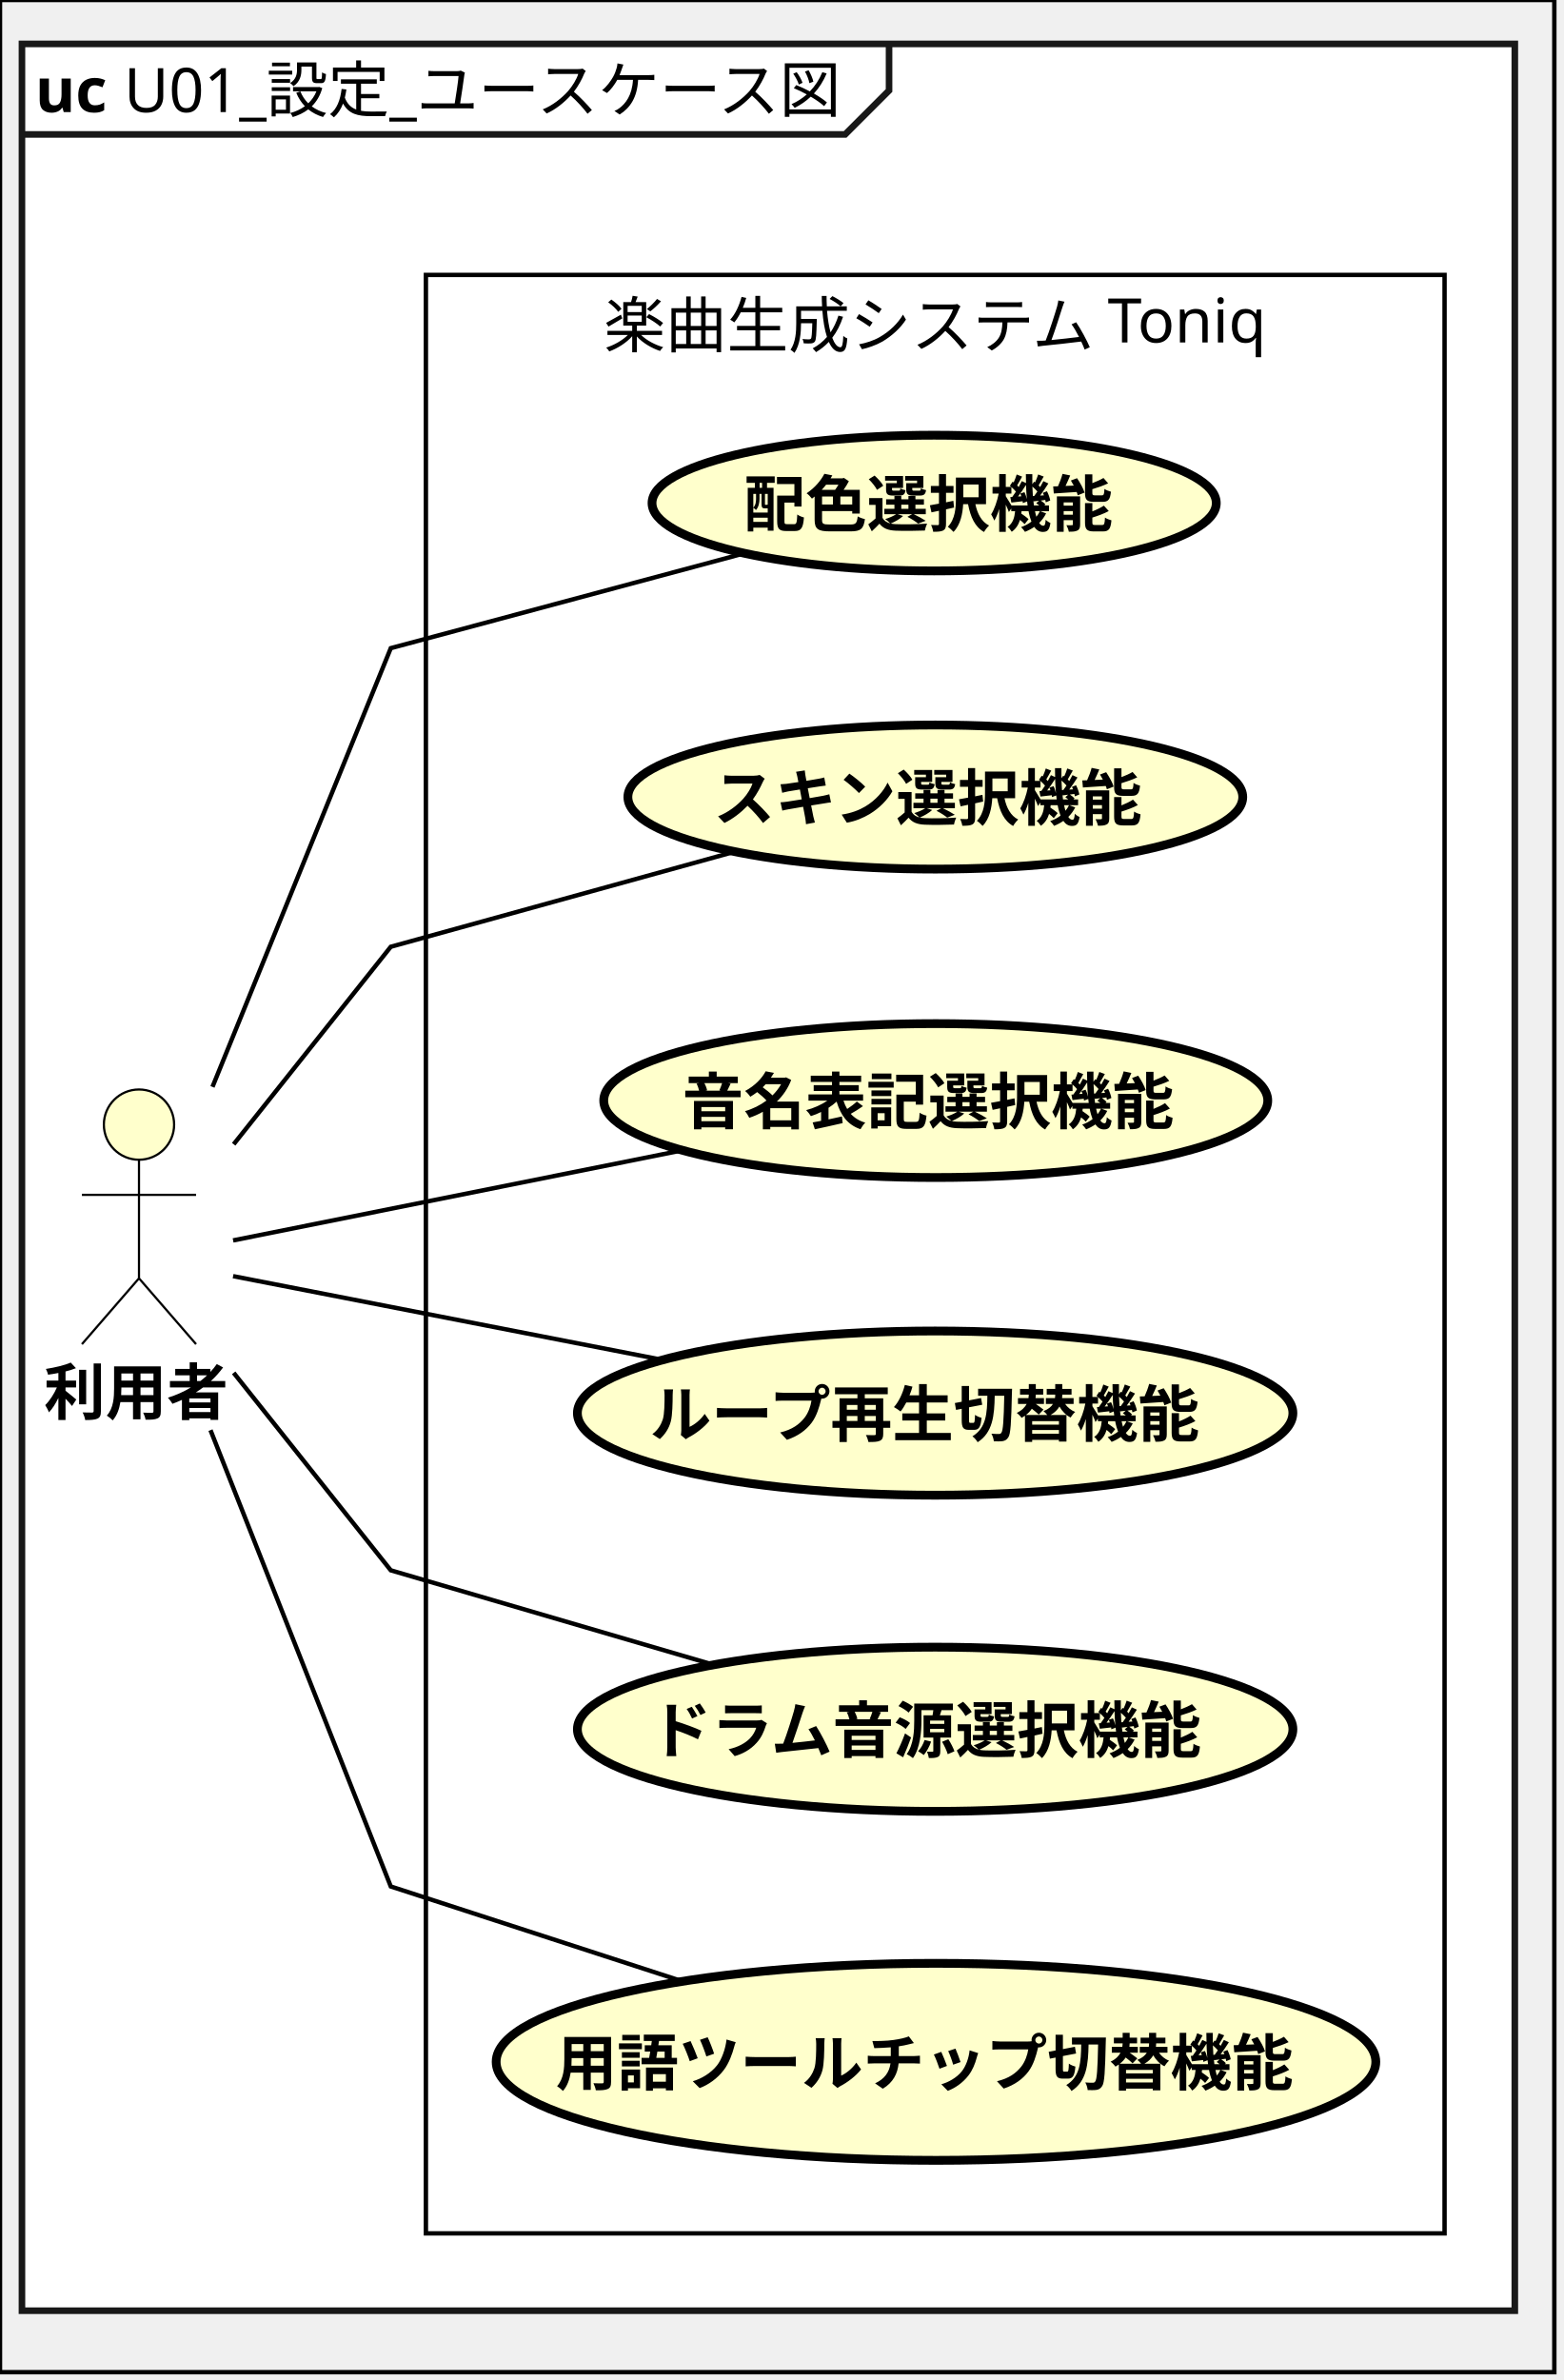
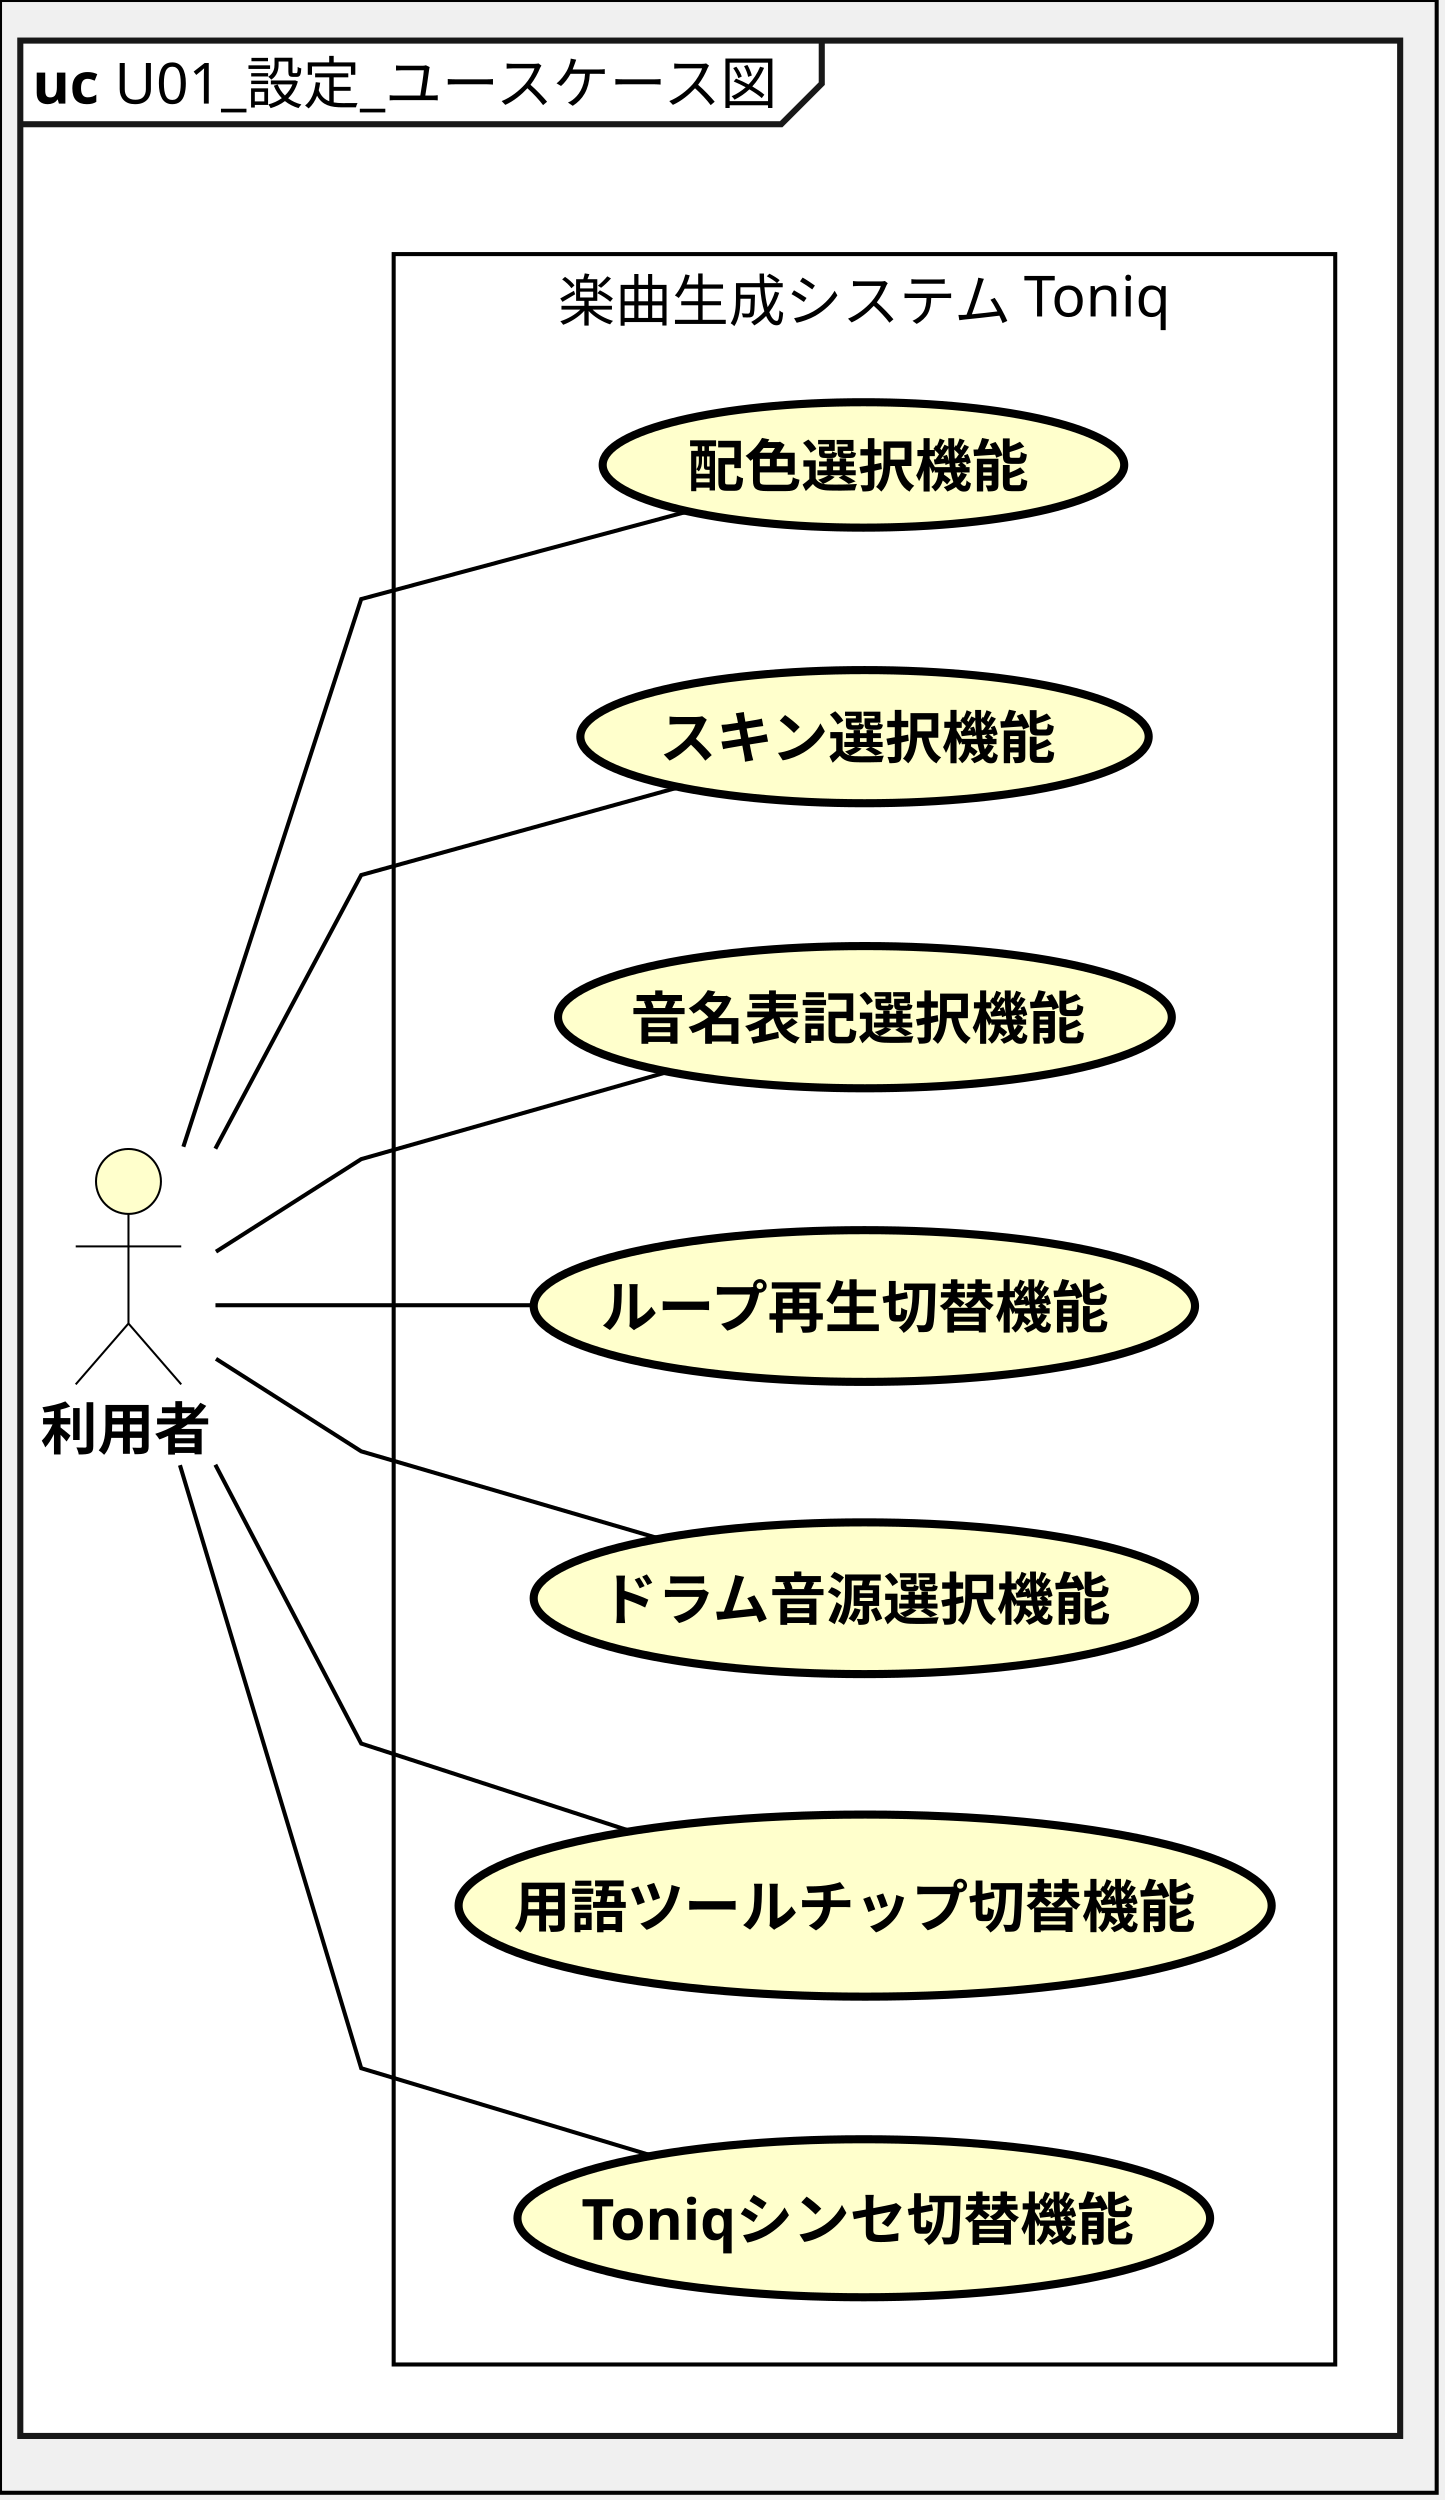
- <svg xmlns="http://www.w3.org/2000/svg" version="1.1" data-diagram-type="DESCRIPTION" style="width:356px;height:542px;background:#FFFFFF;" width="356px" height="542px" viewBox="0 0 356 542" zoomAndPan="magnify" preserveAspectRatio="none" contentStyleType="text/css">
+ <svg xmlns="http://www.w3.org/2000/svg" version="1.1" data-diagram-type="DESCRIPTION" style="width:356px;height:616px;background:#FFFFFF;" width="356px" height="616px" viewBox="0 0 356 616" zoomAndPan="magnify" preserveAspectRatio="none" contentStyleType="text/css">
  <defs />
  <g font-family="sans-serif" lengthAdjust="spacing">
-     <rect x="0" y="0" width="354" height="540.219" fill="none" style="stroke:#000;stroke-width:1;" />
-     <rect x="5" y="10" width="340" height="516.219" fill="#FFF" style="stroke:#181818;stroke-width:1.5;" />
+     <rect x="0" y="0" width="354" height="614.219" fill="none" style="stroke:#000;stroke-width:1;" />
+     <rect x="5" y="10" width="340" height="590.219" fill="#FFF" style="stroke:#181818;stroke-width:1.5;" />
    <path d="M202.482,10 L202.482,20.609 L192.482,30.609 L5,30.609" style="stroke:#181818;stroke-width:1.5;" fill="none" />
    <text x="8" y="25.533" fill="#000" font-size="14" textLength="16.338" font-weight="700">uc</text>
    <text x="28.228" y="25.533" fill="#000" font-size="14" textLength="167.255">U01_設定_ユースケース図</text>
    <g class="cluster" data-qualified-name="........ Toniq" id="ent0002" data-source-line="6">
-       <rect x="97" y="62.609" width="232" height="446" fill="#FFF" style="stroke:#000;stroke-width:1;" />
+       <rect x="97" y="62.609" width="232" height="520" fill="#FFF" style="stroke:#000;stroke-width:1;" />
      <text x="137.545" y="79.143" fill="#000" font-size="14" textLength="150.91">楽曲生成システム Toniq</text>
    </g>
    <g class="entity" data-qualified-name="........ Toniq.UC1" id="ent0003" data-source-line="7">
      <ellipse cx="212.753" cy="114.561" rx="64.253" ry="15.452" fill="#FFC" style="stroke:#000;stroke-width:2;" />
      <text x="169.441" y="119.866" fill="#000" font-size="14" textLength="86.625" font-weight="700">配色選択機能</text>
    </g>
    <g class="entity" data-qualified-name="........ Toniq.UC2" id="ent0004" data-source-line="8">
      <ellipse cx="213.018" cy="181.513" rx="70.018" ry="16.404" fill="#FFC" style="stroke:#000;stroke-width:2;" />
      <text x="162.487" y="186.818" fill="#000" font-size="14" textLength="101.063" font-weight="700">スキン選択機能</text>
    </g>
    <g class="entity" data-qualified-name="........ Toniq.UC3" id="ent0005" data-source-line="9">
      <ellipse cx="213.116" cy="250.633" rx="75.616" ry="17.523" fill="#FFC" style="stroke:#000;stroke-width:2;" />
      <text x="155.366" y="255.937" fill="#000" font-size="14" textLength="115.5" font-weight="700">音名表記選択機能</text>
    </g>
    <g class="entity" data-qualified-name="........ Toniq.UC4" id="ent0006" data-source-line="10">
      <ellipse cx="212.979" cy="321.805" rx="81.479" ry="18.696" fill="#FFC" style="stroke:#000;stroke-width:2;" />
      <text x="148.011" y="327.11" fill="#000" font-size="14" textLength="129.938" font-weight="700">ループ再生切替機能</text>
    </g>
    <g class="entity" data-qualified-name="........ Toniq.UC5" id="ent0007" data-source-line="11">
      <ellipse cx="212.979" cy="393.805" rx="81.479" ry="18.696" fill="#FFC" style="stroke:#000;stroke-width:2;" />
      <text x="148.011" y="399.11" fill="#000" font-size="14" textLength="129.938" font-weight="700">ドラム音源選択機能</text>
    </g>
    <g class="entity" data-qualified-name="........ Toniq.UC6" id="ent0008" data-source-line="12">
      <ellipse cx="213.17" cy="469.543" rx="100.17" ry="22.434" fill="#FFC" style="stroke:#000;stroke-width:2;" />
      <text x="126.545" y="474.848" fill="#000" font-size="14" textLength="173.25" font-weight="700">用語ツールチップ切替機能</text>
    </g>
+     <g class="entity" data-qualified-name="........ Toniq.UC7" id="ent0009" data-source-line="13">
+       <ellipse cx="212.837" cy="546.577" rx="85.337" ry="19.467" fill="#FFC" style="stroke:#000;stroke-width:2;" />
+       <text x="143.257" y="551.881" fill="#000" font-size="14" textLength="139.159" font-weight="700">Toniqシンセ切替機能</text>
+     </g>
    <g class="entity" data-qualified-name="A1" id="ent0001" data-source-line="4">
-       <ellipse cx="31.656" cy="256.109" rx="8" ry="8" fill="#FFC" style="stroke:#000;stroke-width:0.5;" />
-       <path d="M31.656,264.109 L31.656,291.109 M18.656,272.109 L44.656,272.109 M31.656,291.109 L18.656,306.109 M31.656,291.109 L44.656,306.109" style="stroke:#000;stroke-width:0.5;" fill="none" />
-       <text x="10" y="322.143" fill="#000" font-size="14" textLength="43.313" font-weight="700">利用者</text>
+       <ellipse cx="31.656" cy="291.109" rx="8" ry="8" fill="#FFC" style="stroke:#000;stroke-width:0.5;" />
+       <path d="M31.656,299.109 L31.656,326.109 M18.656,307.109 L44.656,307.109 M31.656,326.109 L18.656,341.109 M31.656,326.109 L44.656,341.109" style="stroke:#000;stroke-width:0.5;" fill="none" />
+       <text x="10" y="357.143" fill="#000" font-size="14" textLength="43.313" font-weight="700">利用者</text>
    </g>
-     <g class="link" data-entity-1="ent0001" data-entity-2="ent0003" id="lnk9" data-source-line="15" data-link-type="association">
-       <path d="M48.39,247.519 C65.1,206.409 89,147.609 89,147.609 C89,147.609 133.8,135.589 169.33,126.059" style="stroke:#000;stroke-width:1;" fill="none" id="A1-UC1" />
+     <g class="link" data-entity-1="ent0001" data-entity-2="ent0003" id="lnk10" data-source-line="16" data-link-type="association">
+       <path d="M45.18,282.559 C61.84,231.259 89,147.609 89,147.609 C89,147.609 133.8,135.589 169.33,126.059" style="stroke:#000;stroke-width:1;" fill="none" id="A1-UC1" />
    </g>
-     <g class="link" data-entity-1="ent0001" data-entity-2="ent0004" id="lnk10" data-source-line="16" data-link-type="association">
-       <path d="M53.22,260.579 C69.34,240.309 89,215.609 89,215.609 C89,215.609 131.79,203.779 166.9,194.079" style="stroke:#000;stroke-width:1;" fill="none" id="A1-UC2" />
+     <g class="link" data-entity-1="ent0001" data-entity-2="ent0004" id="lnk11" data-source-line="17" data-link-type="association">
+       <path d="M53.06,283.039 C69.21,252.729 89,215.609 89,215.609 C89,215.609 131.79,203.779 166.9,194.079" style="stroke:#000;stroke-width:1;" fill="none" id="A1-UC2" />
    </g>
-     <g class="link" data-entity-1="ent0001" data-entity-2="ent0005" id="lnk11" data-source-line="17" data-link-type="association">
-       <path d="M53.09,282.479 C77.86,277.509 120.47,268.969 155.33,261.979" style="stroke:#000;stroke-width:1;" fill="none" id="A1-UC3" />
+     <g class="link" data-entity-1="ent0001" data-entity-2="ent0005" id="lnk12" data-source-line="18" data-link-type="association">
+       <path d="M53.22,308.409 C69.34,298.129 89,285.609 89,285.609 C89,285.609 129.83,273.989 164.44,264.139" style="stroke:#000;stroke-width:1;" fill="none" id="A1-UC3" />
    </g>
-     <g class="link" data-entity-1="ent0001" data-entity-2="ent0006" id="lnk12" data-source-line="18" data-link-type="association">
-       <path d="M53.09,290.619 C76.76,295.239 116.7,303.029 150.62,309.639" style="stroke:#000;stroke-width:1;" fill="none" id="A1-UC4" />
+     <g class="link" data-entity-1="ent0001" data-entity-2="ent0006" id="lnk13" data-source-line="19" data-link-type="association">
+       <path d="M53.09,321.609 C72.34,321.609 102.35,321.609 131.13,321.609" style="stroke:#000;stroke-width:1;" fill="none" id="A1-UC4" />
    </g>
-     <g class="link" data-entity-1="ent0001" data-entity-2="ent0007" id="lnk13" data-source-line="19" data-link-type="association">
-       <path d="M53.22,312.639 C69.34,332.909 89,357.609 89,357.609 C89,357.609 128.19,369.079 162.33,379.069" style="stroke:#000;stroke-width:1;" fill="none" id="A1-UC5" />
+     <g class="link" data-entity-1="ent0001" data-entity-2="ent0007" id="lnk14" data-source-line="20" data-link-type="association">
+       <path d="M53.22,334.809 C69.34,345.089 89,357.609 89,357.609 C89,357.609 128.19,369.079 162.33,379.069" style="stroke:#000;stroke-width:1;" fill="none" id="A1-UC5" />
    </g>
-     <g class="link" data-entity-1="ent0001" data-entity-2="ent0008" id="lnk14" data-source-line="20" data-link-type="association">
-       <path d="M47.94,325.689 C64.67,368.029 89,429.609 89,429.609 C89,429.609 122.95,440.649 155.18,451.129" style="stroke:#000;stroke-width:1;" fill="none" id="A1-UC6" />
+     <g class="link" data-entity-1="ent0001" data-entity-2="ent0008" id="lnk15" data-source-line="21" data-link-type="association">
+       <path d="M53.06,360.909 C69.21,391.789 89,429.609 89,429.609 C89,429.609 122.95,440.649 155.18,451.129" style="stroke:#000;stroke-width:1;" fill="none" id="A1-UC6" />
+     </g>
+     <g class="link" data-entity-1="ent0001" data-entity-2="ent0009" id="lnk16" data-source-line="22" data-link-type="association">
+       <path d="M44.34,361.019 C60.91,416.149 89,509.609 89,509.609 C89,509.609 126.84,520.989 160.55,531.129" style="stroke:#000;stroke-width:1;" fill="none" id="A1-UC7" />
    </g>
  </g>
</svg>
